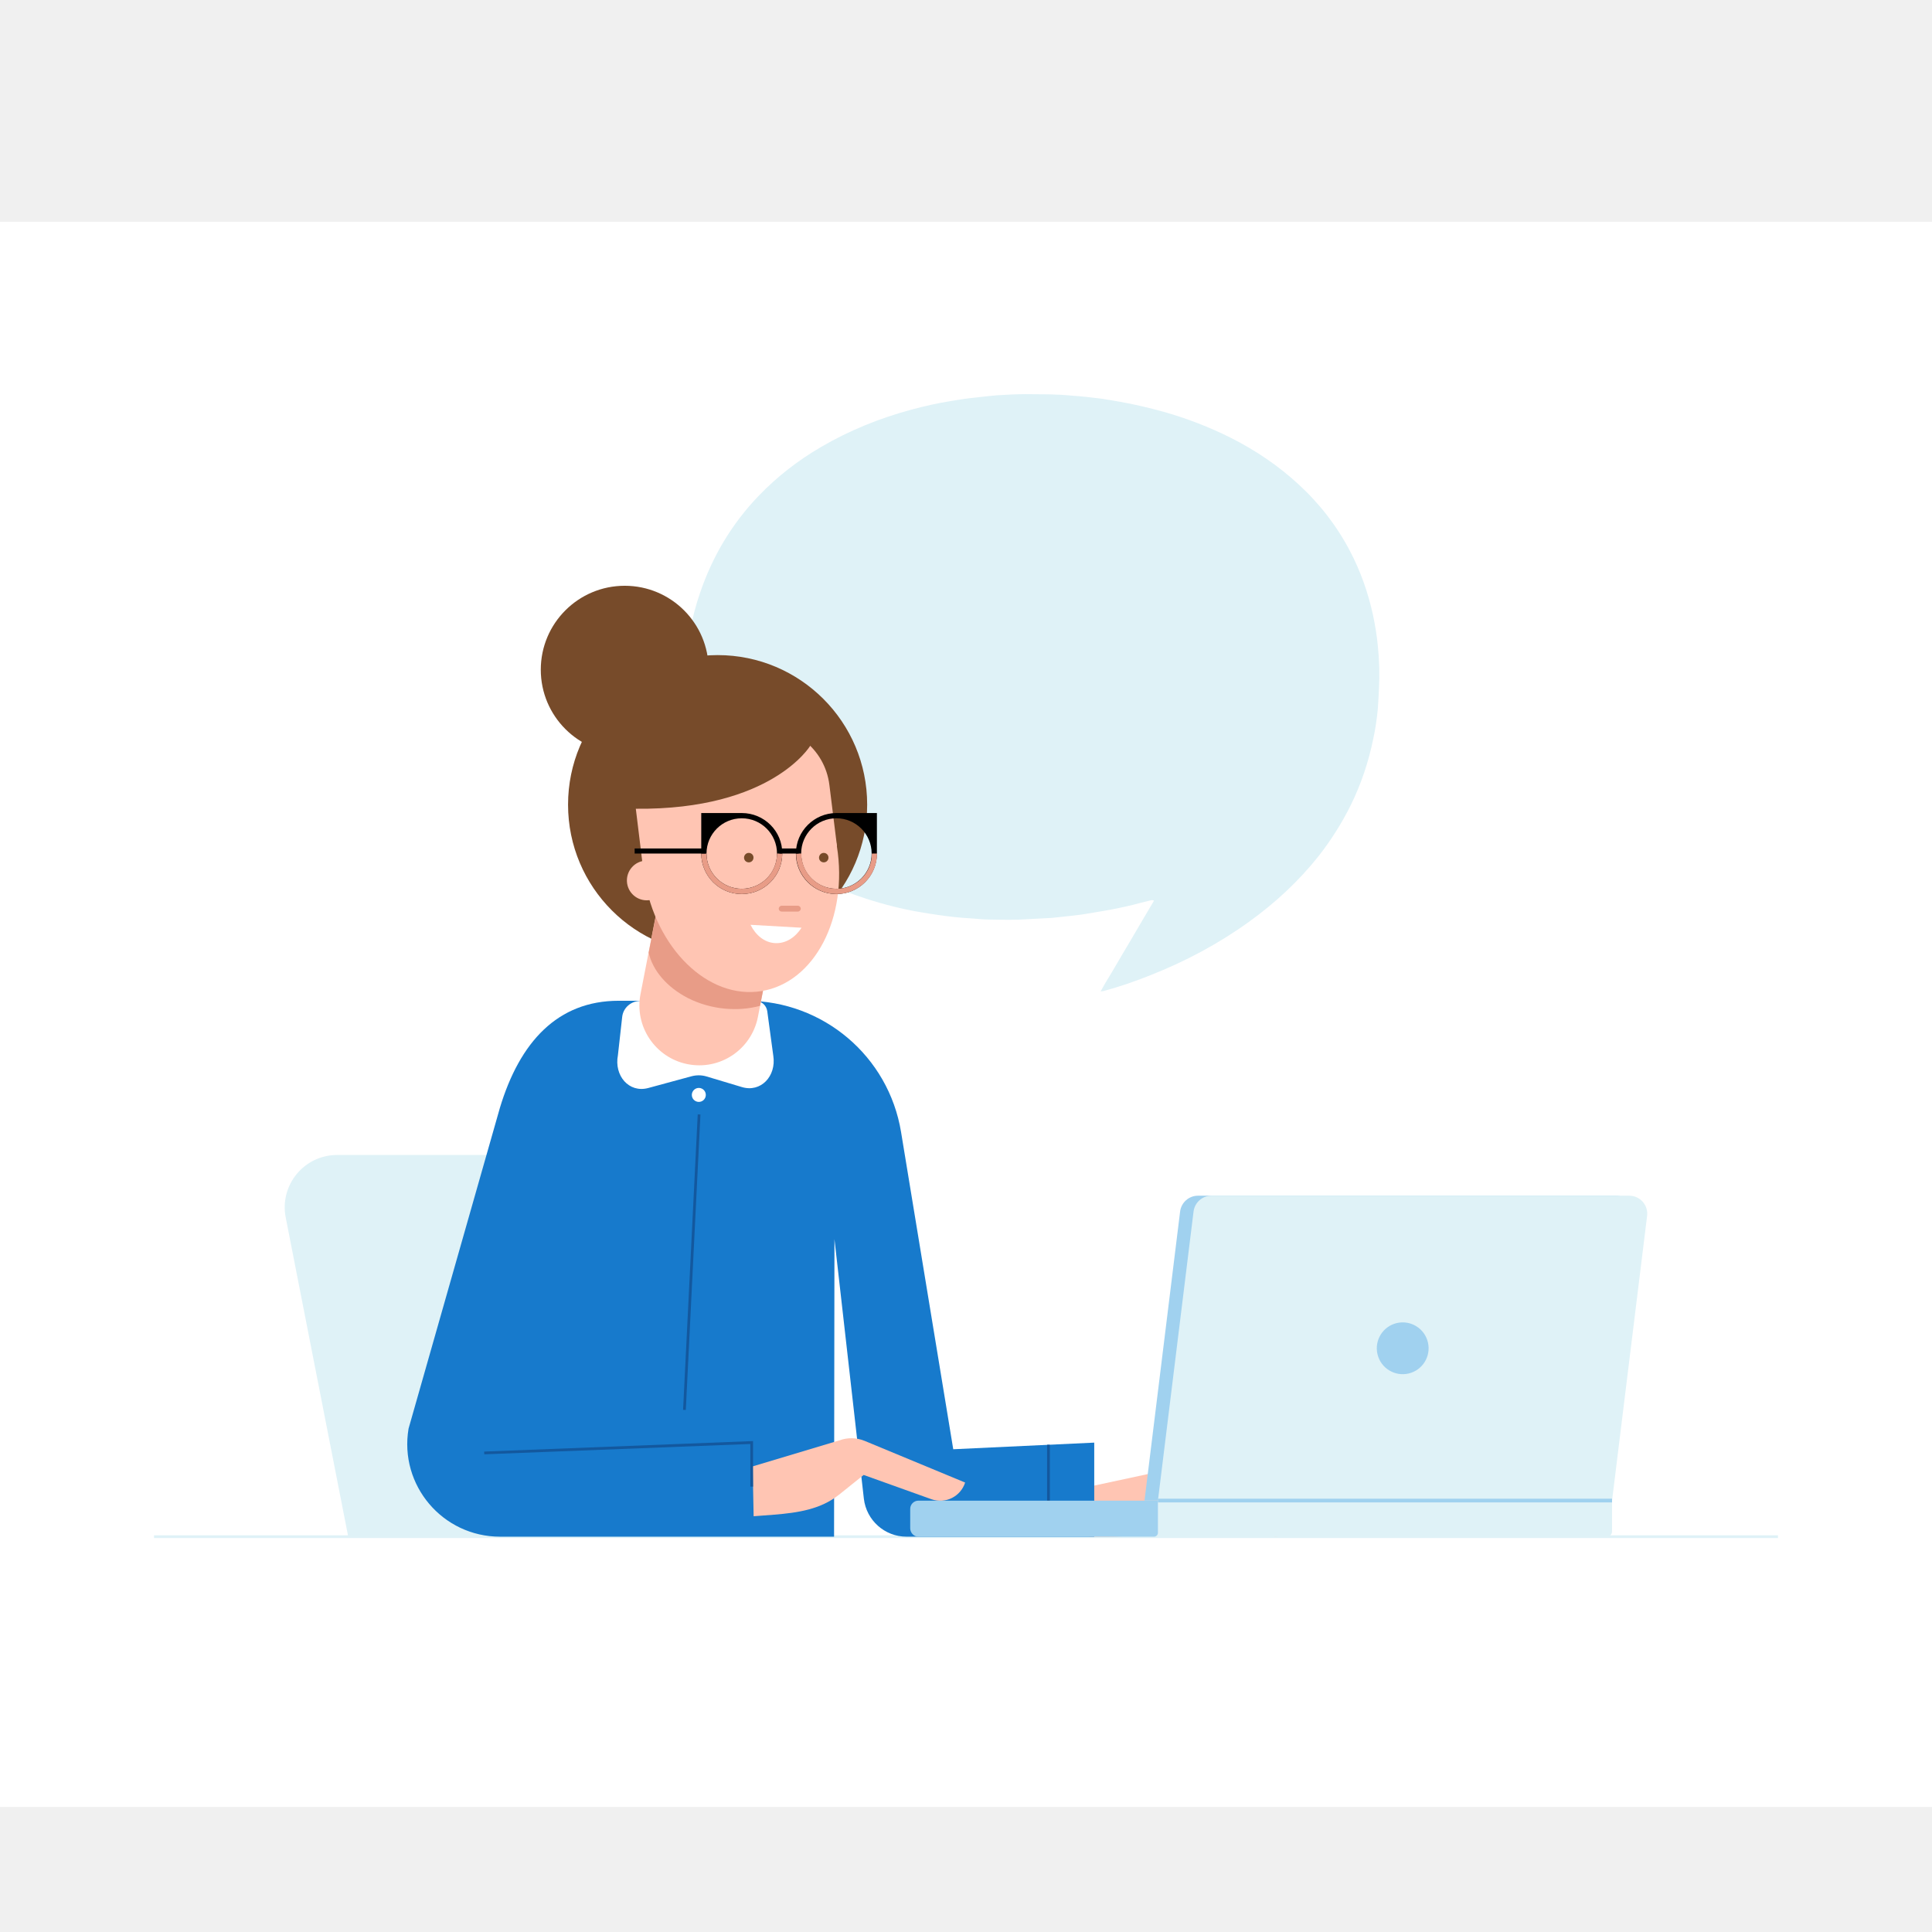
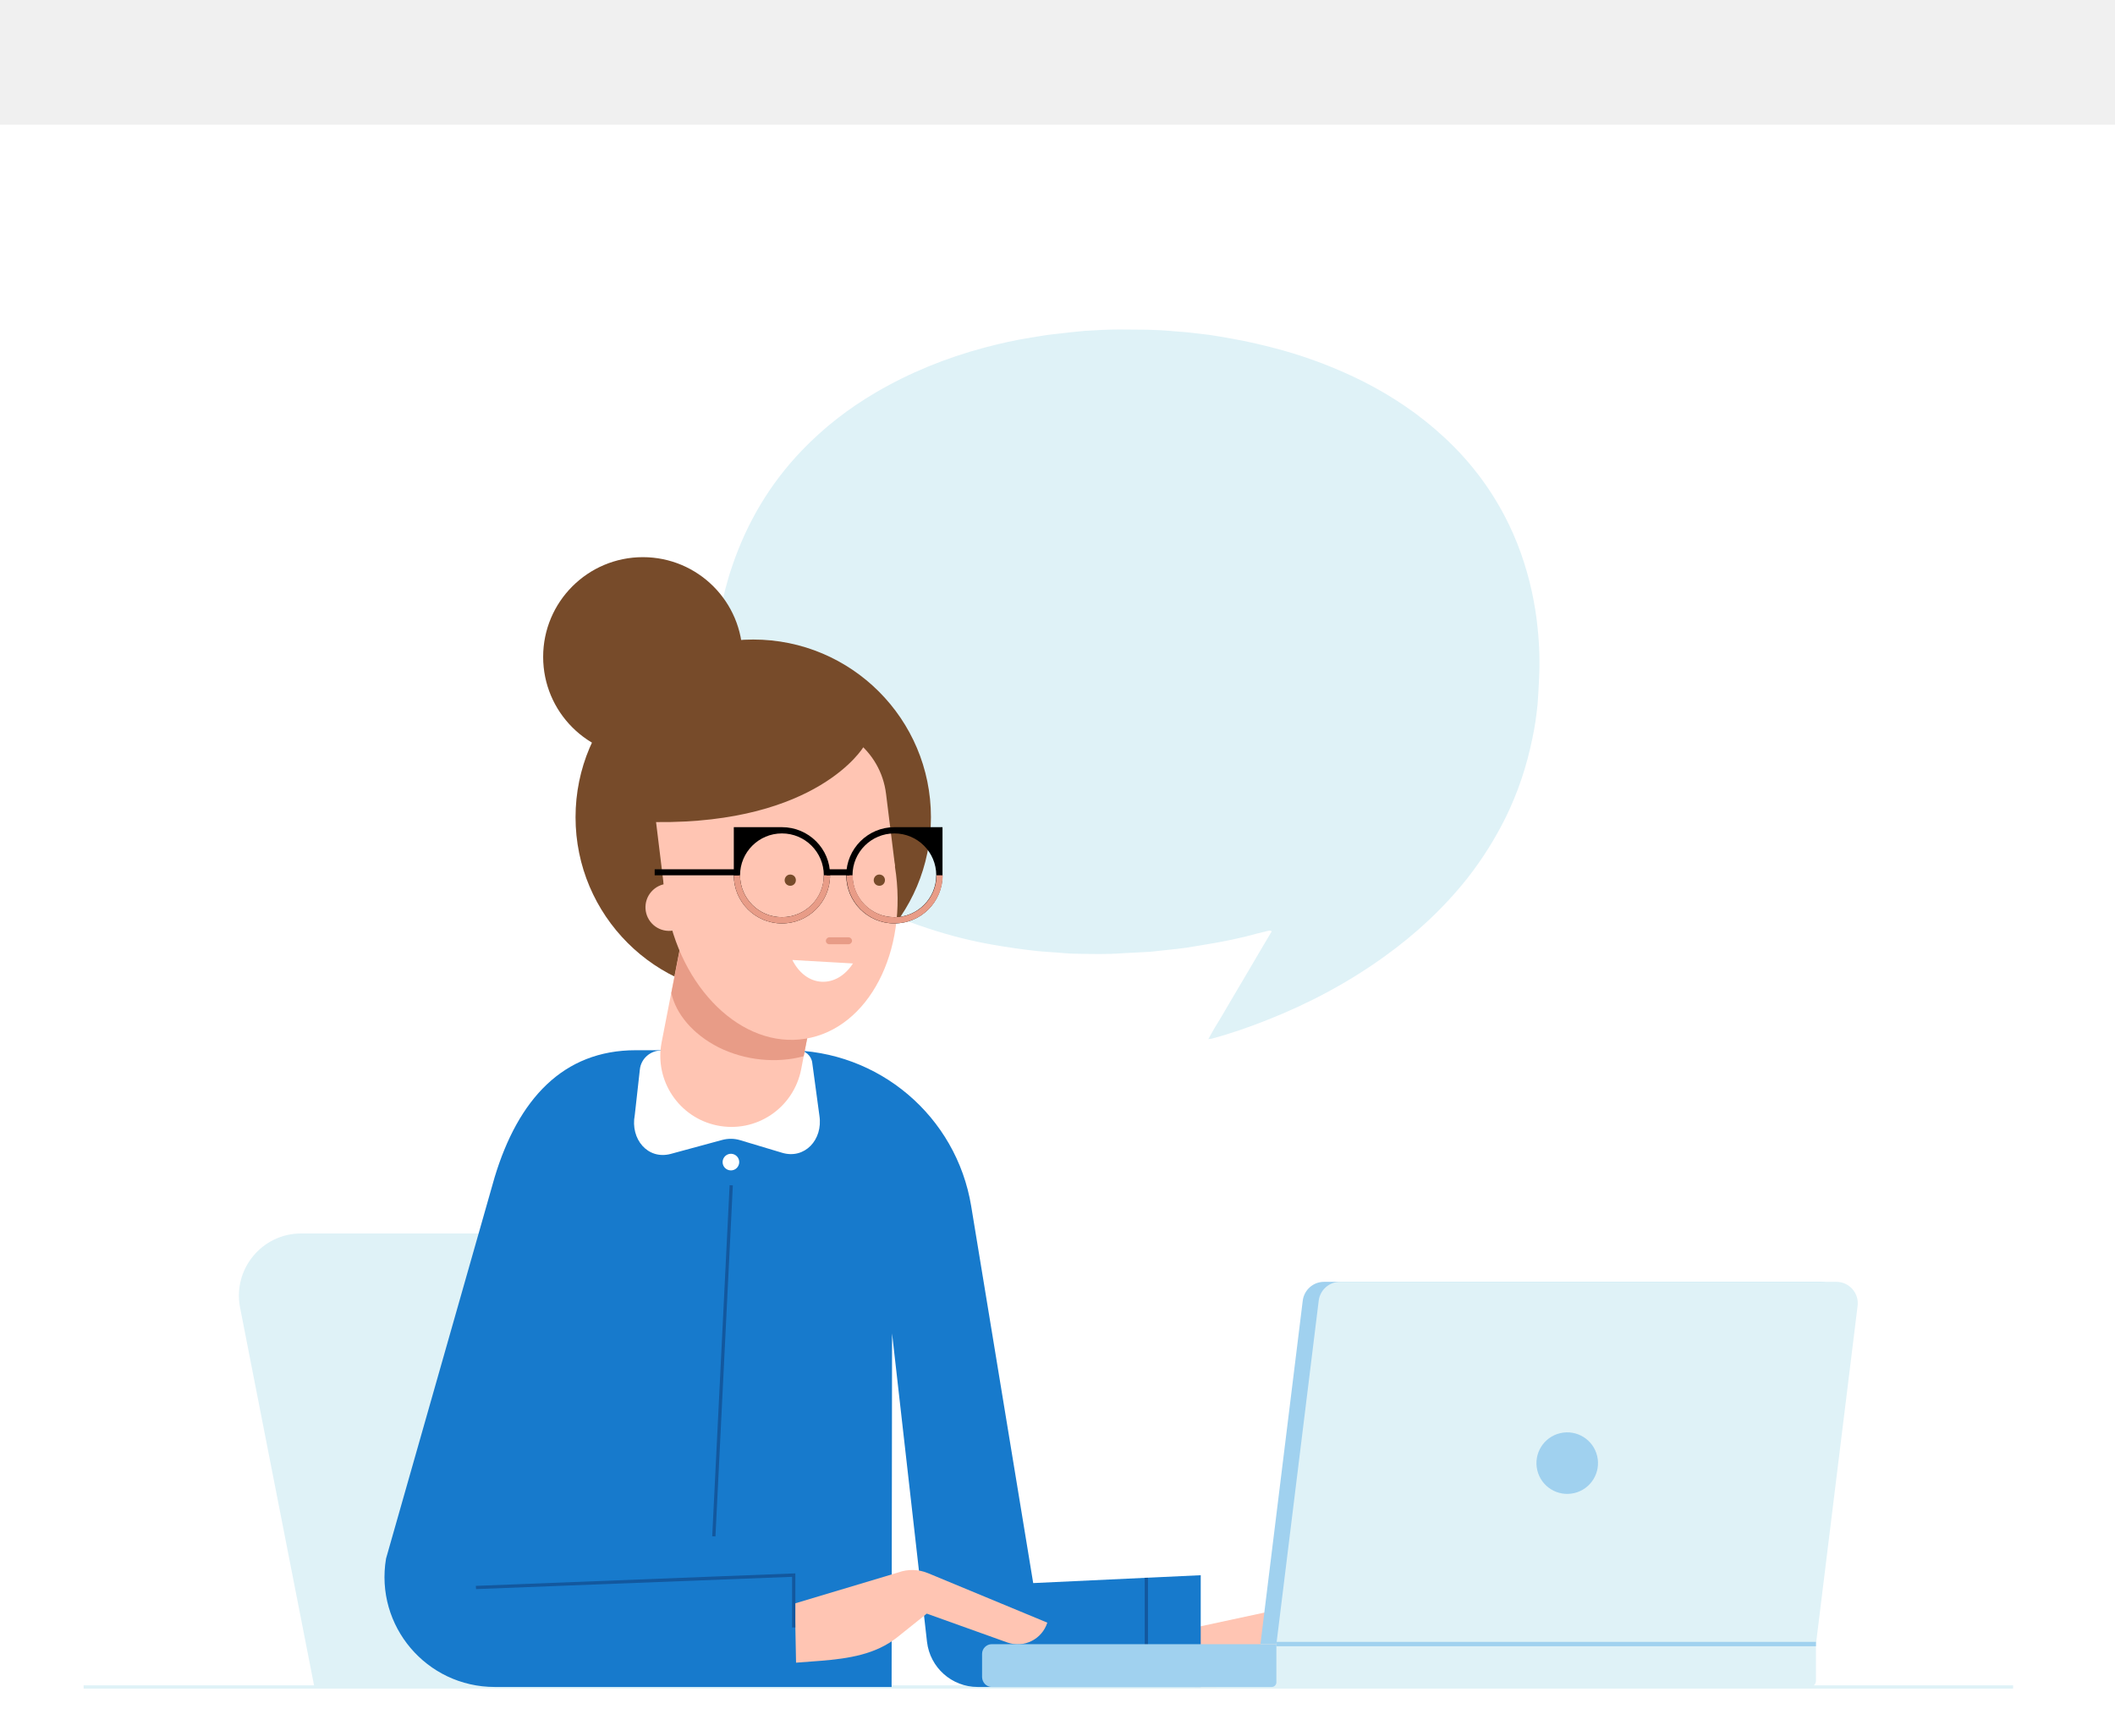
- <svg xmlns="http://www.w3.org/2000/svg" version="1.1" id="Layer_1" x="0px" y="0px" viewBox="0 0 992.1 992.1" style="enable-background:new 0 0 992.1 992.1;" xml:space="preserve">
+ <svg xmlns="http://www.w3.org/2000/svg" version="1.1" id="Layer_1" x="0px" y="0px" width="992.1" height="814" viewBox="50 60 900 750" style="enable-background:new 0 0 992.1 814;" xml:space="preserve">
  <style type="text/css">
	.st0{fill:#FFFFFF;}
	.st1{fill:#DFF2F7;}
	.st2{fill:#FFC5B3;}
	.st3{fill:#177ACC;}
	.st4{fill:#774B2A;}
	.st5{fill:#E89C87;}
	.st6{fill:#13589E;}
	.st7{fill:none;stroke:#30AA5F;stroke-width:3;stroke-miterlimit:10;}
	.st8{fill:#A0D1EF;}
</style>
  <rect y="113.9" class="st0" width="992.1" height="814" />
  <g>
    <g>
      <rect x="79.1" y="788.4" class="st1" width="833.9" height="1.4" />
    </g>
    <g>
      <path class="st1" d="M565.2,509.1c1.8-3.4,3.7-6.5,5.6-9.6c1.8-3.1,3.6-6.1,5.4-9.2c1.8-3.1,3.7-6.2,5.5-9.3    c1.8-3.1,3.6-6.1,5.4-9.2c1.8-3.1,3.7-6.2,5.5-9.3c-0.8-0.5-1.4-0.2-2-0.1c-3,0.7-6,1.5-9,2.3c-5.4,1.3-10.8,2.4-16.3,3.3    c-3.2,0.5-6.4,1.1-9.6,1.6c-2.9,0.4-5.7,0.7-8.6,1c-2.2,0.2-4.3,0.5-6.5,0.7c-0.4,0-0.9,0.1-1.3,0.1c-3.8,0.2-7.7,0.4-11.5,0.6    c-6.5,0.5-13,0.3-19.5,0.2c-3.8,0-7.5-0.5-11.2-0.7c-2.4-0.2-4.8-0.3-7.1-0.6c-2.9-0.3-5.7-0.7-8.6-1.1c-2.9-0.4-5.8-0.9-8.8-1.4    c-9.5-1.6-18.9-4-28.1-7c-13-4.2-25.5-9.7-37.2-16.9c-8.7-5.3-16.7-11.4-24-18.6c-13.5-13.4-23.3-29-28.3-47.5    c-1.5-5.5-2.4-11-3-16.6c-0.6-6.2-0.6-12.4-0.2-18.6c0.4-6.2,1.2-12.4,2.4-18.5c1.3-6.9,3-13.7,5.3-20.3    c6.4-18.8,16.3-35.4,30-49.7c9.5-9.9,20.2-18.2,32-25.1c14.7-8.6,30.3-14.9,46.7-19.3c6.7-1.8,13.4-3.3,20.3-4.4    c4-0.7,8-1.3,12-1.7c3.7-0.4,7.5-0.9,11.2-1.2c5-0.3,10-0.6,15-0.6c4.1,0.1,8.1,0,12.2,0.1c4,0.1,7.9,0.3,11.9,0.7    c2.3,0.2,4.6,0.3,6.9,0.6c2.6,0.3,5.2,0.6,7.7,0.9c3.2,0.5,6.4,1,9.6,1.6c7.5,1.3,15,3.1,22.3,5.1c12.1,3.4,23.7,7.9,34.9,13.5    c12.6,6.4,24.2,14.2,34.6,23.8c10.8,9.9,19.7,21.4,26.5,34.4c5.4,10.3,9.2,21.2,11.7,32.5c1.1,5.2,2,10.5,2.5,15.8    c0.8,7.5,1,15,0.6,22.5c-0.2,3.5-0.3,6.9-0.6,10.4c-0.5,5-1.2,10-2.3,15c-2.4,11.8-6.2,23.2-11.5,34c-4.6,9.3-10.1,18-16.5,26.2    c-10.3,13-22.4,24.2-35.9,33.9c-15.7,11.3-32.6,20.3-50.6,27.4c-7.8,3.1-15.8,5.9-24,8.1C566.2,509,565.8,509,565.2,509.1z" />
      <path class="st2" d="M559.4,763.4v25.7h9c12.1,0,24-0.7,34-7.5l13.4-9.1l33.8,15.3c6.9,3.1,15-0.1,17.8-7.1l0,0l-49.7-25.7    c-3.9-2-8.5-2.5-12.7-1.4L559.4,763.4z" />
      <path class="st1" d="M337.6,593.1H173.1c-16.9,0-29.6,15.4-26.4,32l32.1,163.9h219.3L364,614.8    C361.5,602.2,350.5,593.1,337.6,593.1z" />
      <path class="st3" d="M489.5,744.2l-26.8-162.9c-6.4-38.9-40-67.4-79.5-67.4H381h-63.3c-31.4,0-50.8,21.2-61,55l-46.9,164.7    c-4.9,29.1,17.5,55.5,47,55.5h171.5l0.2-152.8l15.1,133.3c1.3,11.1,10.7,19.5,21.9,19.5h96.4v-48.3L489.5,744.2z" />
      <circle class="st4" cx="368.5" cy="413.2" r="76.8" />
      <circle class="st4" cx="320.8" cy="343.9" r="43.1" />
      <path class="st0" d="M319.5,522.2l-2.2,19.7c-2,10.4,5.6,19.5,15.6,16.8l22.1-6c2.6-0.7,5.3-0.7,7.9,0.1l18,5.4    c9.8,3,17.8-5.6,16.2-16l-3.1-22.9c-0.4-3.1-3.1-5.4-6.2-5.4l-58.8,0.1C324.1,513.9,320,517.5,319.5,522.2z" />
      <path class="st2" d="M392.4,505.7l-3.2,16.5c-3.3,16.8-19.6,27.7-36.4,24.2h0c-16.4-3.4-27.1-19.4-23.9-35.9l11.9-61.2l19.9,24.3    L392.4,505.7z" />
      <path class="st5" d="M333.1,489.2l3.7-18.9c0.2-0.2,0.3-0.5,0.5-0.7l9.6-12.9l13.9,16.9l31.6,32.2l-2.1,10.7    c-11.4,3.1-25.1,2-36.9-3.9h0C342.3,506.9,335.1,498.2,333.1,489.2z" />
      <ellipse transform="matrix(0.9872 -0.1593 0.1593 0.9872 -65.6406 66.2534)" class="st2" cx="380.3" cy="442.5" rx="50.1" ry="67.3" />
      <path class="st2" d="M429.8,434.5l-3.9-31.4c-2.3-18.8-19.4-32.1-38.1-29.8l-31.5,3.9c-18.8,2.3-32.1,19.4-29.8,38.1l4.3,35.2    L429.8,434.5z" />
      <path class="st5" d="M401.4,468.1l8.3,0c0.8,0,1.5-0.7,1.5-1.5l0,0c0-0.8-0.7-1.5-1.5-1.5h-8.3c-0.8,0-1.5,0.7-1.5,1.5l0,0    C399.9,467.5,400.6,468.1,401.4,468.1z" />
      <path class="st4" d="M382.1,440.8c0.2,1.3,1.4,2.2,2.8,2c1.3-0.2,2.2-1.4,2-2.8c-0.2-1.3-1.4-2.2-2.8-2    C382.8,438.2,381.9,439.5,382.1,440.8z" />
      <path class="st0" d="M355.3,562.8c0.3,2,2.2,3.3,4.1,3c2-0.3,3.3-2.2,3-4.1c-0.3-2-2.2-3.3-4.1-3C356.4,559,355,560.8,355.3,562.8    z" />
      <path class="st4" d="M420.6,440.8c0.2,1.3,1.4,2.2,2.8,2c1.3-0.2,2.2-1.4,2-2.8c-0.2-1.3-1.4-2.2-2.8-2    C421.3,438.2,420.4,439.5,420.6,440.8z" />
      <path class="st0" d="M411.6,476.4c-3.3,5.1-8.2,8.2-13.6,7.9s-9.9-4-12.6-9.4L411.6,476.4z" />
      <ellipse transform="matrix(0.6575 -0.7535 0.7535 0.6575 -226.8907 405.1063)" class="st2" cx="332.1" cy="452.1" rx="10.2" ry="10.2" />
      <path class="st2" d="M386.5,753l0.5,25.6l10.6-0.8c12.1-1,23.8-2.7,33.3-10.3l12.6-10.1l34.9,12.5c7.1,2.5,14.9-1.4,17.2-8.6l0,0    l-51.6-21.4c-4.1-1.7-8.7-1.8-12.8-0.3L386.5,753z" />
      <g>
        <polygon class="st6" points="386.7,763.4 385.3,763.4 385.3,741.5 248.7,746.8 248.6,745.4 386.7,740    " />
      </g>
      <path class="st7" d="M289.1,602.3" />
      <g>
        <rect x="279.3" y="647.4" transform="matrix(4.948759e-02 -0.9988 0.9988 4.948759e-02 -309.6759 970.8853)" class="st6" width="151.9" height="1.4" />
      </g>
      <path class="st4" d="M416.1,382.9c0,0-19.7,33.1-89.6,32.4c0,0-13.2-0.7-14.4-9.4c-1.3-8.6,0.7-22.1,9.8-27.5    c9.1-5.4,48.7-22.4,75.7-16.3S416.1,382.9,416.1,382.9z" />
      <g>
        <rect x="537.7" y="741.9" class="st6" width="1.4" height="35.9" />
      </g>
      <g>
        <path class="st8" d="M587.7,770.6h233.2l18-146.2c0.7-5.5-3.6-10.4-9.2-10.4H615.2c-4.7,0-8.6,3.5-9.2,8.1L587.7,770.6z" />
        <path class="st1" d="M594.6,770.6h233.2l18-146.2c0.7-5.5-3.6-10.4-9.2-10.4H622.1c-4.7,0-8.6,3.5-9.2,8.1L594.6,770.6z" />
        <path class="st1" d="M587.7,789.1h237.4c1.5,0,2.7-1.2,2.7-2.7v-15.8H587.7V789.1z" />
        <path class="st8" d="M471.6,789.1h121c1.1,0,2-0.9,2-2v-16.5h-123c-2.3,0-4.2,1.9-4.2,4.2v10.1     C467.5,787.2,469.3,789.1,471.6,789.1z" />
        <g>
          <rect x="594.6" y="769.6" class="st8" width="233.2" height="1.9" />
        </g>
        <ellipse transform="matrix(0.9736 -0.2284 0.2284 0.9736 -139.1039 182.8496)" class="st8" cx="720.3" cy="692.3" rx="13.3" ry="13.3" />
      </g>
      <g>
        <g>
          <path d="M380.9,417.5h-20.8v20.8c0,11.5,9.3,20.8,20.8,20.8h0c11.5,0,20.8-9.3,20.8-20.8l0,0      C401.8,426.8,392.4,417.5,380.9,417.5z M380.9,456.4c-10,0-18.1-8.1-18.1-18.1c0-10,8.1-18.1,18.1-18.1c10,0,18.1,8.1,18.1,18.1      C399.1,448.3,390.9,456.4,380.9,456.4z" />
          <path class="st5" d="M380.9,459.1L380.9,459.1c11.5,0,20.8-9.3,20.8-20.8h-2.7c0,10-8.1,18.1-18.1,18.1      c-10,0-18.1-8.1-18.1-18.1h-2.7C360.1,449.8,369.4,459.1,380.9,459.1z" />
        </g>
        <g>
          <path d="M408.7,438.3L408.7,438.3c0,11.5,9.3,20.8,20.8,20.8h0c11.5,0,20.8-9.3,20.8-20.8v-20.8h-20.8      C418.1,417.5,408.7,426.8,408.7,438.3z M411.4,438.3c0-10,8.1-18.1,18.1-18.1c10,0,18.1,8.1,18.1,18.1c0,10-8.1,18.1-18.1,18.1      C419.5,456.4,411.4,448.3,411.4,438.3z" />
          <path class="st5" d="M429.6,459.1L429.6,459.1c-11.5,0-20.8-9.3-20.8-20.8h2.7c0,10,8.1,18.1,18.1,18.1c10,0,18.1-8.1,18.1-18.1      h2.7C450.4,449.8,441,459.1,429.6,459.1z" />
        </g>
        <rect x="400.2" y="435.7" width="9.9" height="2.6" />
        <rect x="325.9" y="435.7" width="36.5" height="2.6" />
      </g>
    </g>
  </g>
</svg>
